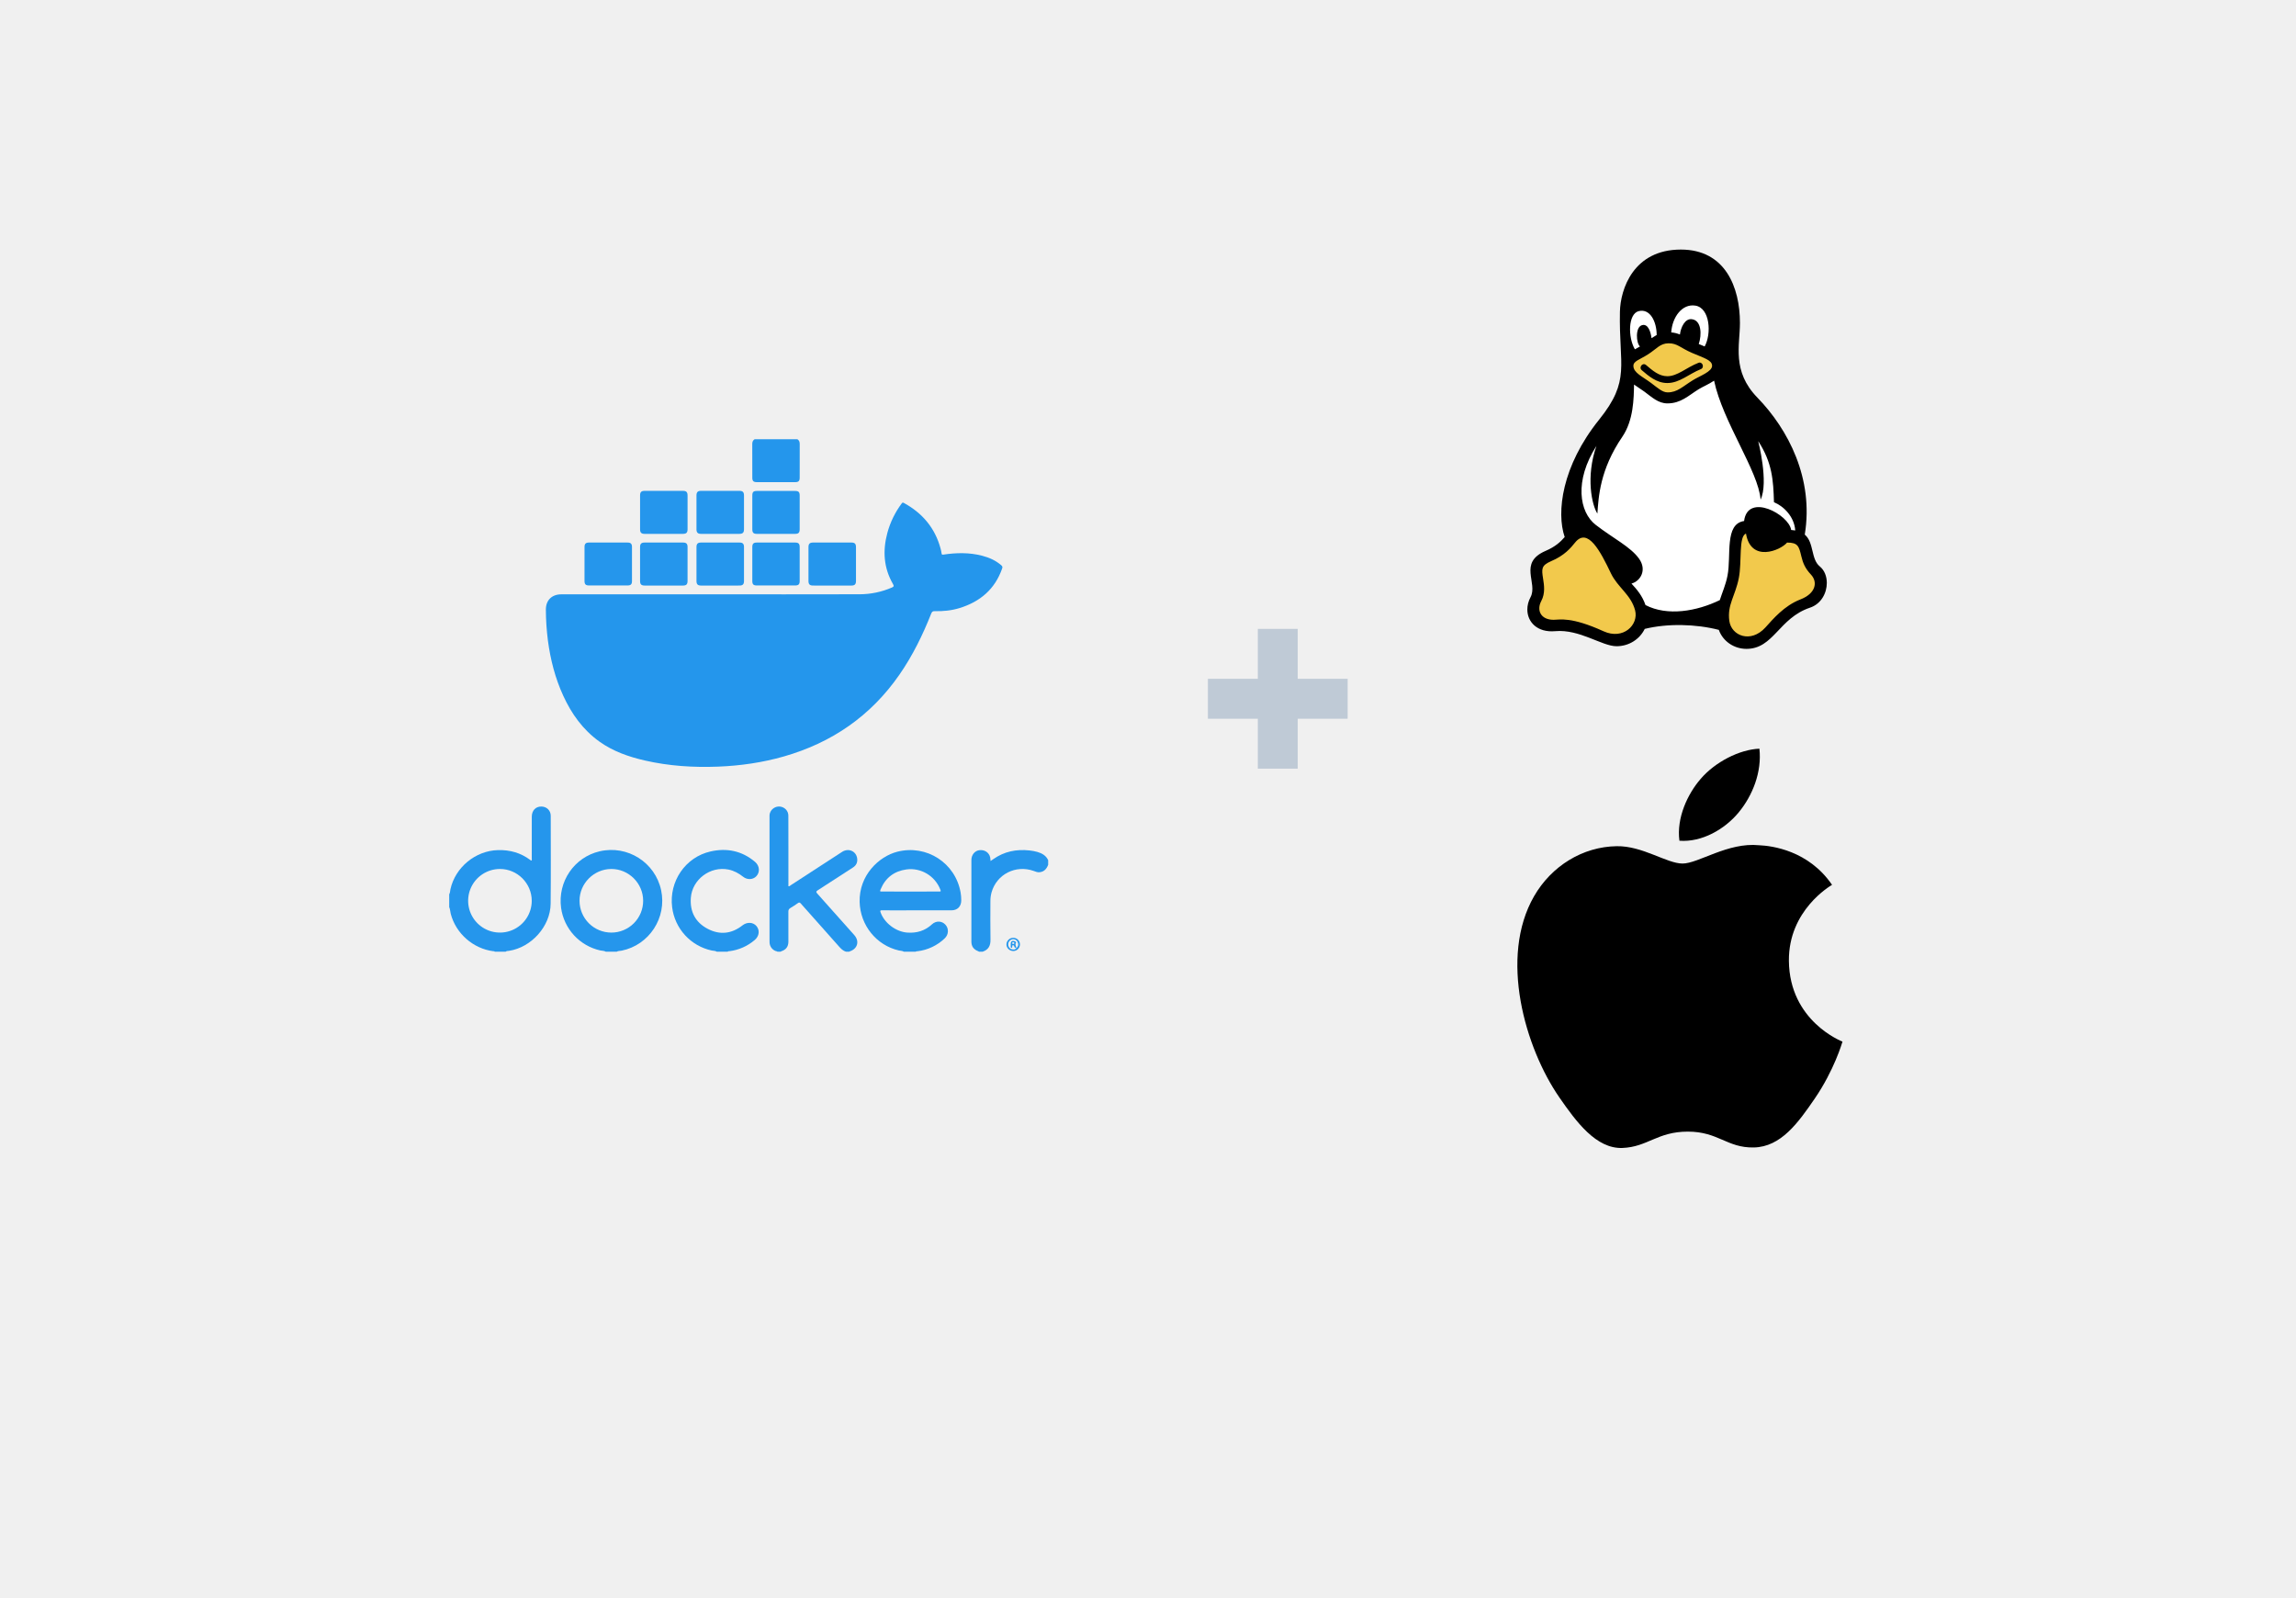
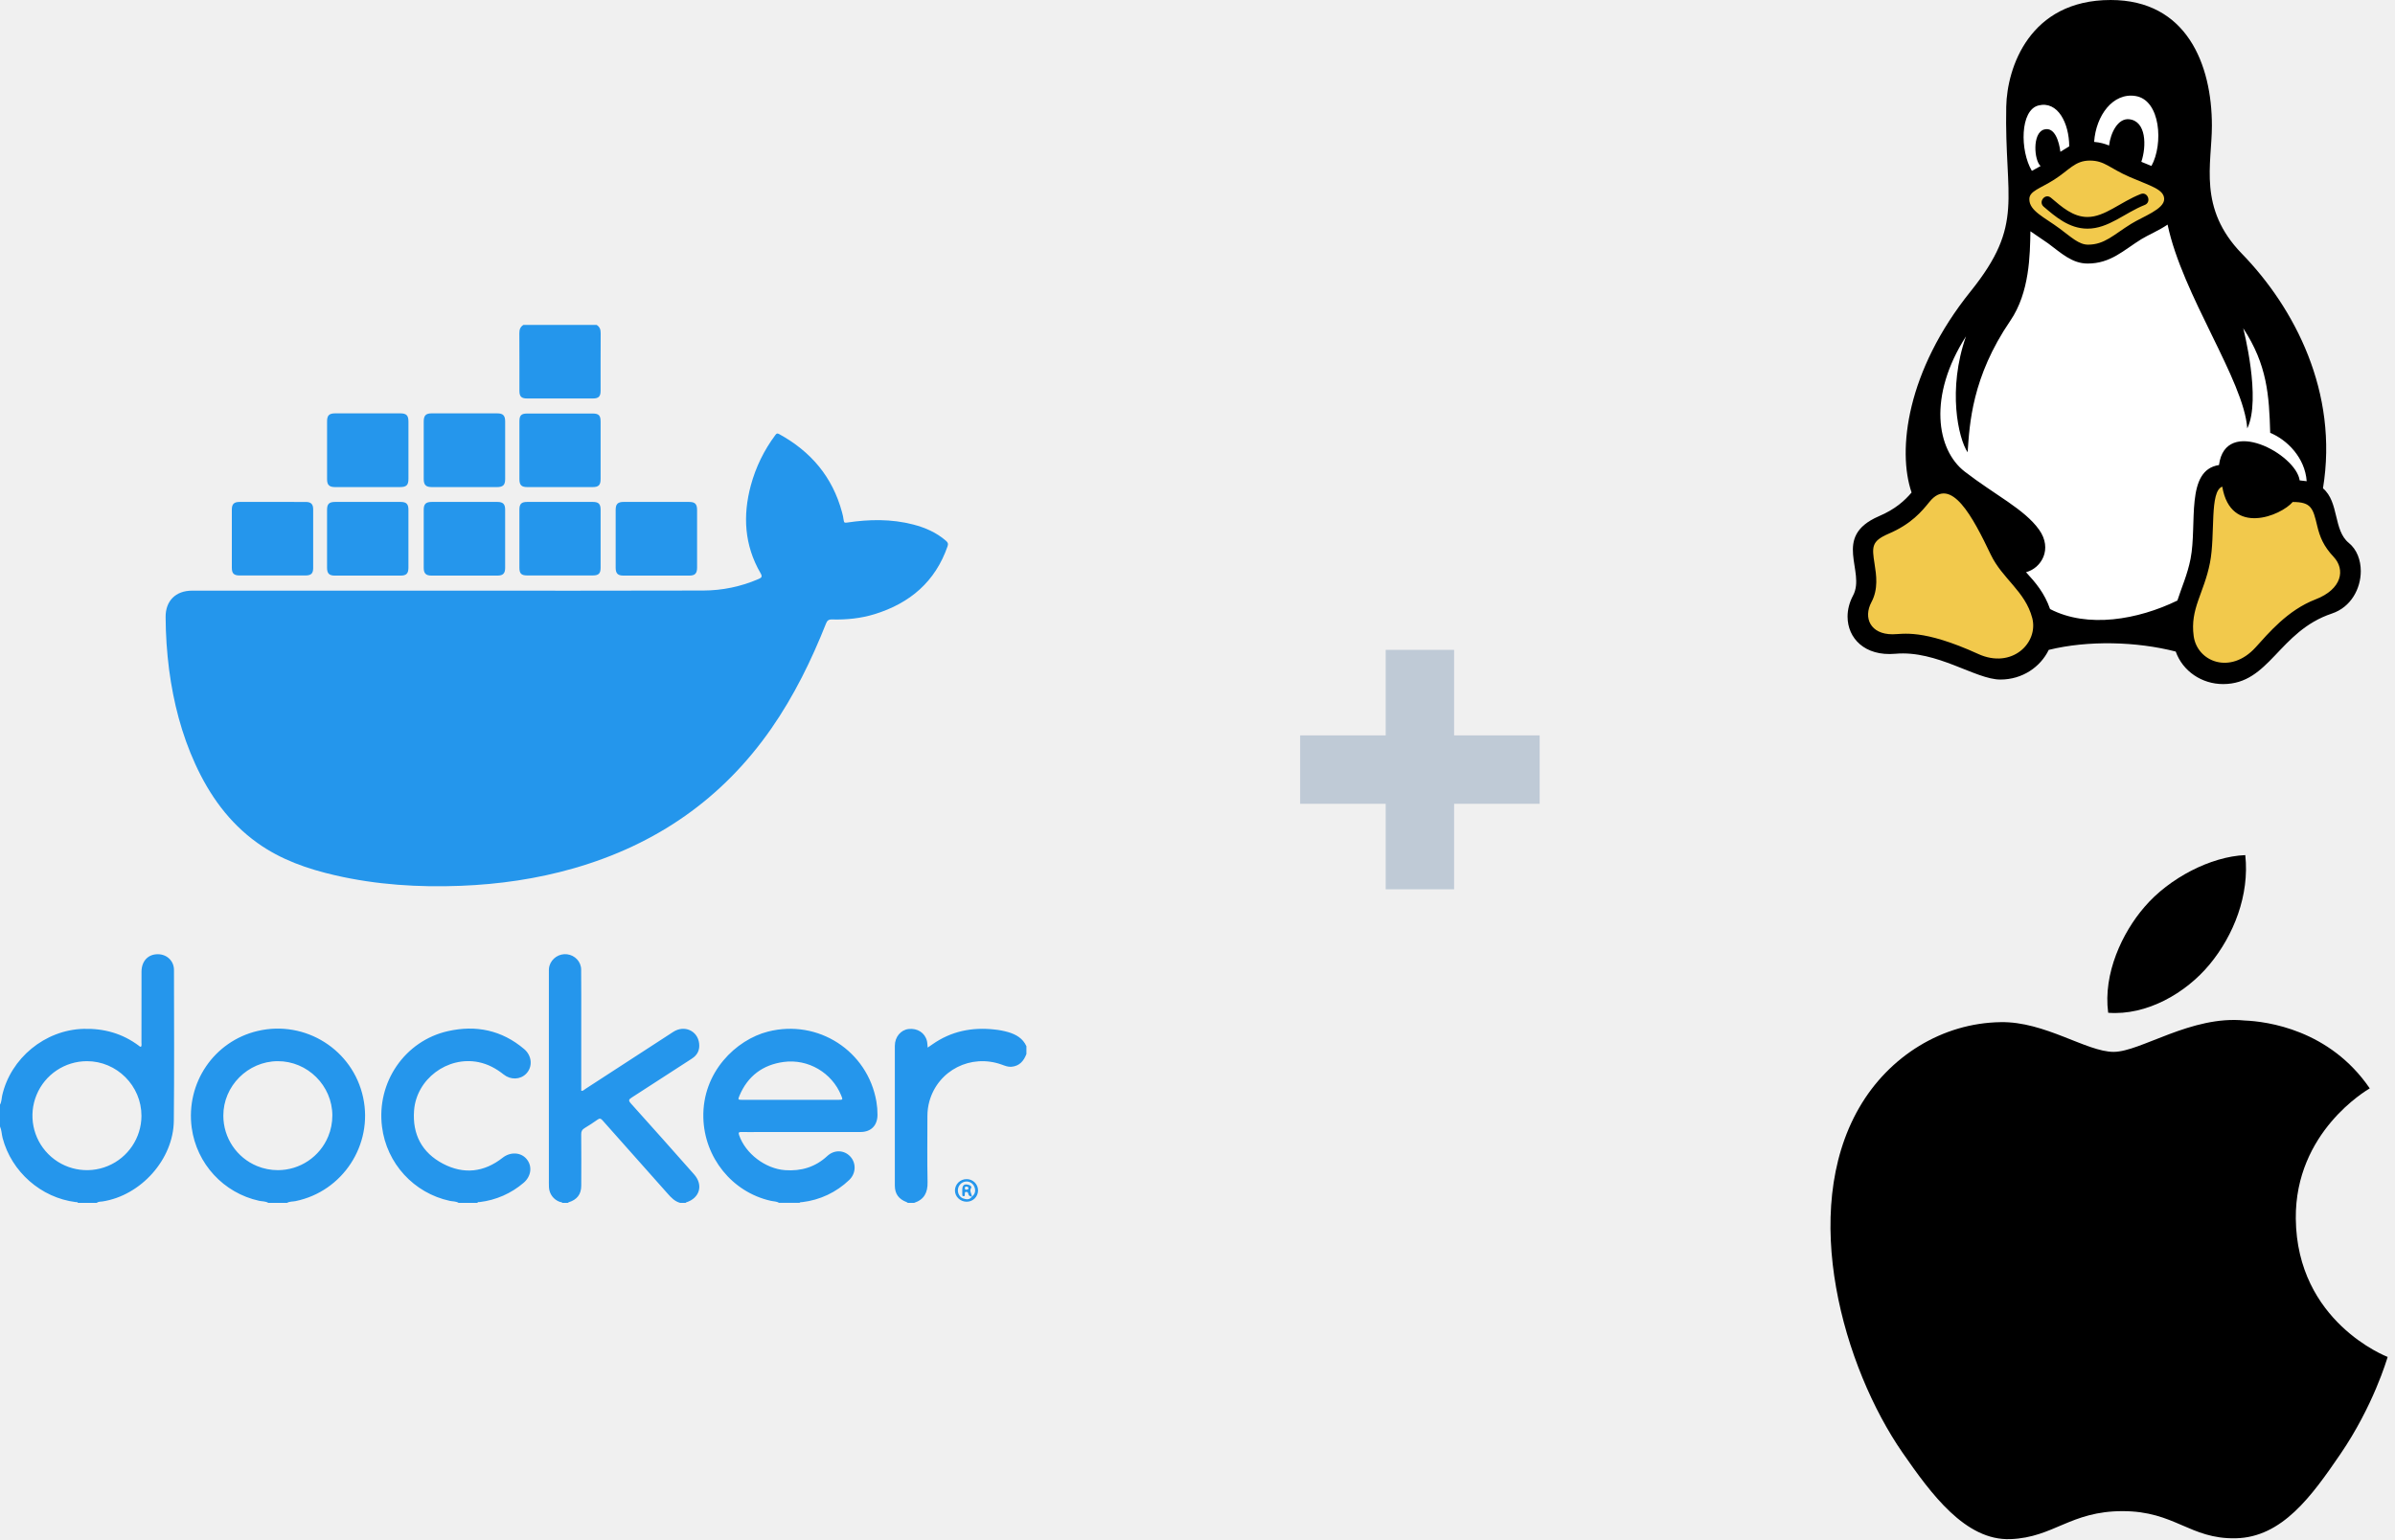
- <svg xmlns="http://www.w3.org/2000/svg" width="230" height="160" viewBox="0 0 230 160" fill="none">
-   <rect x="20" y="10" width="190" height="120" rx="4" />
-   <path d="M45 89.591C45.094 89.431 45.086 89.245 45.124 89.072C45.615 86.874 47.632 85.221 49.882 85.159C51.078 85.127 52.161 85.429 53.123 86.15C53.157 86.176 53.186 86.22 53.245 86.202C53.292 86.128 53.269 86.043 53.269 85.964C53.27 84.582 53.267 83.2 53.271 81.818C53.273 81.189 53.662 80.786 54.24 80.795C54.764 80.803 55.169 81.192 55.169 81.717C55.172 84.655 55.191 87.594 55.16 90.533C55.137 92.791 53.231 94.908 50.99 95.25C50.877 95.268 50.751 95.25 50.654 95.335H49.559C49.53 95.27 49.469 95.294 49.421 95.288C47.4 95.036 45.67 93.516 45.153 91.543C45.095 91.319 45.097 91.082 45 90.868L45 89.591ZM53.267 90.241C53.27 88.491 51.828 87.046 50.08 87.05C49.45 87.05 48.835 87.237 48.311 87.587C47.788 87.937 47.379 88.435 47.138 89.017C46.897 89.598 46.834 90.239 46.957 90.856C47.08 91.474 47.383 92.042 47.828 92.487C48.273 92.933 48.84 93.237 49.458 93.36C50.075 93.483 50.716 93.421 51.298 93.18C51.88 92.94 52.378 92.532 52.728 92.009C53.079 91.486 53.267 90.871 53.267 90.241Z" fill="#2596EC" />
-   <path d="M90.547 95.335C90.395 95.243 90.216 95.252 90.051 95.215C87.787 94.702 86.172 92.678 86.113 90.356C86.045 87.681 88.038 85.793 89.891 85.321C92.814 84.576 95.717 86.443 96.23 89.418C96.273 89.673 96.294 89.931 96.293 90.189C96.291 90.804 95.921 91.191 95.305 91.192C93.292 91.196 91.279 91.197 89.266 91.194C88.954 91.194 88.642 91.199 88.331 91.191C88.174 91.187 88.156 91.236 88.205 91.377C88.576 92.456 89.738 93.339 90.888 93.422C91.829 93.49 92.656 93.246 93.358 92.596C93.769 92.214 94.347 92.239 94.705 92.628C95.06 93.014 95.039 93.621 94.635 94.002C93.889 94.717 92.93 95.17 91.904 95.292C91.845 95.299 91.78 95.284 91.733 95.335H90.547ZM91.205 89.311C92.138 89.311 93.071 89.311 94.004 89.31C94.275 89.31 94.275 89.31 94.171 89.053C93.633 87.732 92.246 86.9 90.804 87.096C89.588 87.262 88.707 87.919 88.225 89.07C88.128 89.302 88.138 89.31 88.383 89.31C89.323 89.311 90.264 89.311 91.205 89.311Z" fill="#2596EC" />
-   <path d="M77.872 95.335C77.838 95.283 77.777 95.296 77.729 95.279C77.548 95.217 77.391 95.101 77.277 94.948C77.163 94.795 77.098 94.611 77.09 94.421C77.083 94.254 77.086 94.086 77.086 93.919C77.085 89.924 77.085 85.928 77.086 81.932C77.086 81.781 77.076 81.628 77.118 81.479C77.182 81.262 77.321 81.075 77.51 80.951C77.699 80.826 77.925 80.772 78.15 80.799C78.606 80.855 78.967 81.227 78.972 81.689C78.983 82.737 78.978 83.786 78.978 84.834C78.979 86.148 78.979 87.463 78.978 88.78C79.089 88.802 79.149 88.719 79.219 88.673C80.933 87.562 82.645 86.45 84.357 85.336C85.001 84.919 85.781 85.265 85.869 86.01C85.914 86.385 85.778 86.688 85.446 86.901C84.272 87.657 83.104 88.423 81.928 89.177C81.756 89.287 81.722 89.348 81.875 89.518C83.115 90.896 84.347 92.28 85.574 93.669C86.125 94.29 85.908 95.055 85.111 95.308C85.097 95.312 85.088 95.326 85.076 95.335H84.757C84.442 95.25 84.234 95.028 84.026 94.793C82.758 93.362 81.489 91.933 80.216 90.506C80.123 90.4 80.055 90.381 79.936 90.465C79.689 90.64 79.435 90.808 79.175 90.963C79.028 91.05 78.972 91.15 78.974 91.327C78.983 92.328 78.981 93.329 78.977 94.331C78.975 94.835 78.732 95.149 78.247 95.3C78.227 95.309 78.208 95.321 78.192 95.335L77.872 95.335Z" fill="#2596EC" />
-   <path d="M60.684 95.335C60.518 95.235 60.325 95.254 60.145 95.214C59.13 94.99 58.209 94.461 57.504 93.697C56.8 92.932 56.347 91.971 56.206 90.941C55.855 88.318 57.514 85.881 60.061 85.282C62.851 84.626 65.633 86.384 66.229 89.179C66.818 91.937 65.034 94.667 62.276 95.231C62.11 95.266 61.932 95.246 61.778 95.335H60.684ZM64.427 90.23C64.427 88.483 62.976 87.04 61.229 87.05C59.487 87.06 58.048 88.505 58.055 90.237C58.055 90.656 58.138 91.07 58.298 91.457C58.459 91.843 58.694 92.195 58.99 92.49C59.286 92.786 59.638 93.021 60.025 93.181C60.411 93.34 60.826 93.422 61.245 93.422C61.663 93.422 62.078 93.339 62.464 93.178C62.851 93.017 63.202 92.782 63.497 92.486C63.793 92.189 64.027 91.838 64.187 91.451C64.346 91.064 64.428 90.649 64.427 90.23Z" fill="#2596EC" />
-   <path d="M71.808 95.335C71.65 95.236 71.465 95.256 71.293 95.218C70.266 94.996 69.333 94.46 68.623 93.684C67.913 92.908 67.462 91.931 67.332 90.888C67.002 88.298 68.652 85.866 71.18 85.294C72.819 84.923 74.332 85.233 75.639 86.341C76.104 86.735 76.15 87.387 75.752 87.79C75.412 88.133 74.854 88.156 74.444 87.831C74.004 87.481 73.526 87.22 72.968 87.107C71.156 86.742 69.34 88.097 69.204 89.939C69.101 91.327 69.661 92.397 70.887 93.043C72.101 93.682 73.29 93.555 74.38 92.697C74.831 92.343 75.437 92.368 75.775 92.764C76.128 93.177 76.061 93.774 75.609 94.16C74.884 94.783 73.99 95.176 73.041 95.288C72.993 95.295 72.931 95.269 72.903 95.335H71.808Z" fill="#2596EC" />
-   <path d="M105 86.628C104.845 87.037 104.595 87.335 104.124 87.377C103.919 87.395 103.738 87.315 103.553 87.248C101.755 86.604 99.838 87.577 99.328 89.395C99.249 89.68 99.21 89.975 99.213 90.272C99.213 91.555 99.194 92.839 99.221 94.122C99.234 94.733 99.023 95.142 98.435 95.335H98.07C98.047 95.318 98.023 95.303 97.997 95.29C97.538 95.117 97.309 94.811 97.308 94.327C97.305 91.601 97.305 88.875 97.309 86.149C97.309 85.629 97.656 85.221 98.112 85.167C98.63 85.107 99.069 85.39 99.186 85.87C99.214 85.985 99.213 86.108 99.228 86.253C99.323 86.188 99.409 86.13 99.493 86.071C100.594 85.293 101.822 85.046 103.146 85.196C103.41 85.223 103.671 85.273 103.926 85.345C104.392 85.483 104.789 85.706 105 86.172V86.628Z" fill="#2596EC" />
-   <path d="M79.879 44C80.056 44.111 80.113 44.269 80.112 44.479C80.104 45.602 80.109 46.725 80.108 47.848C80.107 48.183 79.993 48.299 79.657 48.3C78.375 48.301 77.093 48.301 75.81 48.299C75.474 48.299 75.363 48.185 75.362 47.847C75.361 46.724 75.366 45.601 75.358 44.478C75.356 44.267 75.416 44.111 75.593 44H79.879Z" fill="#2496EC" />
-   <path d="M71.158 59.537C76.142 59.537 81.126 59.546 86.11 59.531C87.222 59.529 88.322 59.299 89.342 58.857C89.518 58.781 89.578 58.721 89.46 58.518C88.514 56.888 88.41 55.159 88.894 53.37C89.181 52.313 89.666 51.319 90.322 50.441C90.384 50.358 90.425 50.317 90.538 50.379C92.394 51.393 93.661 52.88 94.218 54.94C94.265 55.1 94.299 55.263 94.32 55.429C94.335 55.571 94.392 55.575 94.513 55.557C95.808 55.362 97.099 55.338 98.378 55.669C99.085 55.852 99.738 56.136 100.297 56.622C100.415 56.725 100.441 56.798 100.391 56.943C99.673 59.017 98.19 60.273 96.137 60.909C95.326 61.16 94.487 61.245 93.64 61.222C93.433 61.216 93.354 61.287 93.283 61.467C92.43 63.617 91.418 65.685 90.095 67.591C87.23 71.718 83.342 74.397 78.532 75.775C76.376 76.392 74.175 76.709 71.936 76.797C69.466 76.893 67.019 76.738 64.605 76.185C62.976 75.811 61.411 75.268 60.035 74.281C58.386 73.097 57.249 71.504 56.415 69.679C55.614 67.927 55.141 66.082 54.888 64.176C54.756 63.151 54.687 62.12 54.682 61.087C54.673 60.134 55.273 59.538 56.228 59.538C61.205 59.537 66.181 59.537 71.158 59.537Z" fill="#2496EC" />
-   <path d="M66.507 54.349C67.144 54.349 67.782 54.349 68.42 54.349C68.752 54.35 68.875 54.469 68.875 54.802C68.877 55.933 68.877 57.064 68.875 58.195C68.875 58.53 68.758 58.656 68.424 58.657C67.141 58.661 65.858 58.661 64.575 58.657C64.241 58.656 64.119 58.531 64.119 58.2C64.116 57.069 64.116 55.938 64.118 54.807C64.119 54.465 64.243 54.35 64.593 54.349C65.231 54.349 65.869 54.349 66.507 54.349Z" fill="#2596EC" />
-   <path d="M66.489 53.482C65.851 53.482 65.213 53.483 64.576 53.481C64.249 53.48 64.119 53.353 64.119 53.026C64.117 51.895 64.117 50.763 64.119 49.632C64.12 49.29 64.243 49.171 64.593 49.17C65.861 49.169 67.129 49.169 68.397 49.17C68.757 49.171 68.875 49.289 68.876 49.65C68.877 50.766 68.877 51.882 68.876 52.998C68.876 53.368 68.758 53.481 68.379 53.481C67.749 53.482 67.119 53.482 66.489 53.482Z" fill="#2596EC" />
-   <path d="M72.171 54.349C72.809 54.349 73.446 54.348 74.084 54.349C74.398 54.35 74.528 54.475 74.529 54.791C74.531 55.93 74.531 57.069 74.529 58.208C74.528 58.526 74.406 58.655 74.088 58.656C72.797 58.661 71.506 58.661 70.215 58.657C69.896 58.655 69.771 58.526 69.77 58.211C69.766 57.072 69.766 55.933 69.77 54.795C69.771 54.471 69.903 54.35 70.235 54.349C70.88 54.349 71.526 54.349 72.171 54.349Z" fill="#2596EC" />
-   <path d="M83.372 54.349C84.009 54.349 84.647 54.349 85.285 54.349C85.626 54.35 85.747 54.471 85.748 54.819C85.749 55.942 85.749 57.066 85.748 58.189C85.747 58.526 85.63 58.655 85.301 58.657C84.011 58.661 82.72 58.661 81.429 58.656C81.113 58.655 80.989 58.525 80.988 58.206C80.985 57.075 80.985 55.944 80.988 54.813C80.989 54.468 81.115 54.35 81.458 54.349C82.096 54.349 82.734 54.349 83.372 54.349Z" fill="#2596EC" />
-   <path d="M72.127 53.482C71.497 53.482 70.867 53.483 70.237 53.481C69.897 53.48 69.77 53.355 69.769 53.012C69.767 51.889 69.767 50.765 69.769 49.642C69.77 49.296 69.894 49.171 70.236 49.17C71.511 49.168 72.787 49.168 74.062 49.17C74.405 49.171 74.528 49.294 74.529 49.64C74.531 50.764 74.531 51.887 74.529 53.011C74.528 53.364 74.403 53.481 74.04 53.481C73.403 53.482 72.765 53.482 72.127 53.482Z" fill="#2596EC" />
-   <path d="M60.938 54.349C61.584 54.349 62.229 54.348 62.874 54.35C63.175 54.35 63.307 54.473 63.308 54.778C63.313 55.924 63.313 57.07 63.308 58.216C63.307 58.536 63.184 58.648 62.858 58.649C61.575 58.65 60.293 58.65 59.01 58.649C58.673 58.648 58.554 58.533 58.553 58.2C58.551 57.062 58.551 55.923 58.554 54.785C58.554 54.473 58.685 54.35 59.003 54.349C59.648 54.348 60.293 54.348 60.938 54.349Z" fill="#2596EC" />
-   <path d="M77.734 49.179C78.372 49.179 79.009 49.178 79.647 49.18C79.999 49.181 80.107 49.29 80.108 49.643C80.108 50.766 80.108 51.889 80.107 53.013C80.107 53.361 79.99 53.481 79.647 53.481C78.372 53.482 77.097 53.482 75.822 53.481C75.479 53.481 75.362 53.362 75.362 53.013C75.361 51.89 75.361 50.766 75.362 49.643C75.362 49.288 75.469 49.181 75.822 49.18C76.459 49.178 77.097 49.179 77.734 49.179Z" fill="#2496EC" />
-   <path d="M77.721 58.649C77.083 58.649 76.446 58.651 75.808 58.649C75.472 58.647 75.362 58.535 75.362 58.194C75.361 57.063 75.361 55.932 75.362 54.802C75.362 54.467 75.48 54.35 75.813 54.35C77.096 54.349 78.378 54.349 79.661 54.35C79.991 54.35 80.107 54.469 80.107 54.806C80.109 55.937 80.109 57.068 80.107 58.199C80.107 58.533 79.993 58.648 79.656 58.649C79.011 58.651 78.366 58.649 77.721 58.649Z" fill="#2496EC" />
-   <path d="M101.51 93.946C101.598 93.946 101.684 93.963 101.765 93.996C101.845 94.03 101.918 94.079 101.98 94.141C102.041 94.203 102.09 94.277 102.123 94.358C102.156 94.438 102.172 94.525 102.172 94.612C102.171 94.7 102.153 94.786 102.118 94.866C102.084 94.946 102.034 95.019 101.972 95.08C101.909 95.141 101.835 95.189 101.754 95.221C101.673 95.253 101.586 95.269 101.499 95.267C101.119 95.264 100.81 94.955 100.821 94.589C100.83 94.413 100.906 94.247 101.035 94.127C101.164 94.007 101.334 93.942 101.51 93.946ZM101.807 94.974C102.001 94.835 102.054 94.612 101.949 94.38C101.902 94.27 101.817 94.182 101.709 94.131C101.601 94.081 101.479 94.071 101.365 94.104C101.262 94.135 101.171 94.196 101.105 94.28C101.039 94.364 101 94.466 100.994 94.573C100.98 94.788 101.108 95.015 101.309 95.079C101.488 95.137 101.679 95.17 101.81 94.97L101.807 94.974Z" fill="#2596EC" />
-   <path d="M101.81 94.97C101.694 94.96 101.615 94.912 101.596 94.784C101.586 94.713 101.529 94.686 101.461 94.693C101.38 94.701 101.404 94.767 101.399 94.816C101.392 94.872 101.416 94.953 101.32 94.946C101.231 94.939 101.253 94.86 101.25 94.803C101.247 94.728 101.25 94.652 101.25 94.576C101.25 94.288 101.376 94.199 101.653 94.29C101.737 94.318 101.811 94.395 101.772 94.454C101.641 94.646 101.818 94.8 101.807 94.974L101.81 94.97ZM101.501 94.383C101.438 94.376 101.401 94.398 101.401 94.468C101.4 94.528 101.413 94.572 101.486 94.565C101.548 94.56 101.614 94.552 101.612 94.472C101.61 94.409 101.556 94.39 101.501 94.383Z" fill="#2596EC" />
-   <path fill-rule="evenodd" clip-rule="evenodd" d="M130 63H126V68H121V72H126V77H130V72H135V68H130V63Z" fill="#BFCAD6" />
-   <path d="M160.5 43.333C157.5 46 157.306 50.278 157.583 52.083L161.75 55.417L164.25 61.667L172.583 61.25L174.25 52.917C174.667 52.917 175.667 53.167 176.333 54.167C182.333 55.5 180.5 49.722 178.833 46.667C177.583 45 173.382 41.667 172.583 32.083C172.167 27.083 164.667 27.5 163.417 29.167C162.167 30.833 164.25 40 160.5 43.333Z" fill="white" />
-   <path d="M163.417 59.167C162.583 57.917 160.083 53.333 158 52.917C157.861 53.472 157.25 54.75 155.917 55.417C154.25 56.25 153.833 57.083 154.25 58.333C154.667 59.583 152.167 62.5 154.667 62.5C158.833 62.5 161.75 65 163.417 63.75C165.083 62.5 164.25 60.417 163.417 59.167Z" fill="#F2C94C" />
-   <path d="M175.917 52.917C173.833 52.5 173.417 54.167 173.833 55.833C174.25 57.5 172.583 60.833 172.583 62.5C174.667 65.833 177.167 64.167 178.833 61.667C183.833 58.75 182.167 58.333 181.333 55.833C180.5 53.333 178 53.333 175.917 52.917Z" fill="#F2C94C" />
-   <path d="M166.75 33.75L163 36.667L167.167 40L173 36.667L166.75 33.75Z" fill="#F2C94C" />
-   <path d="M182.302 56.748C181.385 56.005 181.742 54.363 180.79 53.553C181.712 47.945 179.128 43.002 176.048 39.833C173.463 37.175 174.297 34.588 174.297 32.35C174.297 28.773 172.828 25 168.38 25C163.625 25 162.322 28.967 162.275 31.23C162.162 36.667 163.373 38.08 160.192 42.037C156.448 46.692 155.897 51.335 156.742 53.798C156.347 54.258 155.813 54.768 154.817 55.19C152.063 56.39 154.082 58.398 153.32 59.823C153.103 60.228 153 60.652 153 61.057C153 62.307 153.993 63.388 155.798 63.227C158.233 63.01 160.48 64.735 161.933 64.735C163.217 64.735 164.27 64.005 164.76 63C167.055 62.435 169.888 62.507 172.182 63.098C172.593 64.25 173.71 65 174.952 65C177.67 65 178.193 61.918 181.312 60.875C182.435 60.5 183 59.41 183 58.395C183 57.745 182.768 57.127 182.302 56.748ZM167.057 39.307C166.525 39.307 166.085 38.877 165.39 38.36C164.51 37.707 163.615 37.33 163.625 36.643C163.625 36.172 164.257 36.027 165.073 35.508C165.95 34.953 166.292 34.39 167.155 34.39C168.038 34.39 168.305 34.837 169.505 35.355C170.685 35.867 171.507 36.067 171.507 36.643C171.507 37.235 170.272 37.658 169.577 38.09C168.555 38.72 168.03 39.307 167.057 39.307ZM169.832 30.615C171.302 30.85 171.467 33.433 170.763 34.705L170.172 34.463C170.478 33.558 170.473 32.068 169.447 31.973C168.795 31.913 168.375 32.773 168.285 33.51C168.03 33.403 167.752 33.327 167.413 33.298C167.517 31.76 168.51 30.403 169.832 30.615ZM164.16 31.167C165.287 30.887 165.952 32.197 165.957 33.558L165.44 33.875C165.37 33.303 165.115 32.38 164.475 32.577C163.79 32.79 163.902 34.382 164.283 34.708L163.773 34.992C163.073 33.813 163.075 31.437 164.16 31.167ZM160.635 63.238C157.363 61.75 156.252 62.088 155.627 62.088C154.332 62.088 153.908 61.123 154.395 60.21C154.808 59.435 154.68 58.623 154.578 57.972C154.422 56.973 154.393 56.648 155.375 56.218C156.733 55.642 157.337 54.9 157.787 54.345C159.05 52.783 160.325 55.24 161.37 57.428C162.048 58.847 163.383 59.565 163.795 61.137C164.173 62.588 162.612 64.138 160.635 63.238ZM172.28 60.115C169.973 61.237 167.035 61.752 164.837 60.613C164.512 59.675 163.992 59.068 163.432 58.458C164.33 58.222 164.997 57.102 164.198 55.977C163.347 54.775 161.607 53.937 159.848 52.577C158.203 51.305 157.683 48.17 159.923 44.667C158.832 47.77 159.47 50.63 160.018 51.448C160.132 49.802 160.262 47.052 162.512 43.757C163.647 42.093 163.663 39.897 163.688 38.523L164.722 39.23C165.482 39.792 166.118 40.41 167.032 40.41C168.382 40.41 169.128 39.633 170.168 38.988C170.575 38.738 171.19 38.485 171.707 38.133C172.573 42.26 176.163 47.223 176.365 50.05C177.2 48.33 176.128 44.193 176.128 44.193C177.532 46.335 177.643 48.12 177.705 50.31C178.687 50.712 179.74 51.758 179.837 53.137L179.428 53.09C179.218 51.558 175.083 49.308 174.712 52.192C172.728 52.493 173.45 55.635 173.05 57.672C172.867 58.603 172.527 59.34 172.28 60.115ZM180.357 60.047C178.715 60.68 177.607 62.025 176.845 62.86C175.378 64.47 173.438 63.698 173.232 62.192C173.013 60.582 173.832 59.703 174.185 57.902C174.507 56.257 174.147 53.725 174.903 53.455C175.395 56.377 178.347 55.148 179.02 54.352C180.115 54.352 180.207 54.722 180.452 55.747C180.605 56.388 180.817 56.928 181.415 57.563C182.112 58.308 181.898 59.452 180.357 60.047ZM167.023 38.37C165.938 38.37 165.127 37.648 164.467 37.088C164.128 36.803 164.55 36.277 164.888 36.563C165.533 37.11 166.183 37.688 167.023 37.688C168.035 37.688 168.927 36.823 170.135 36.347C170.547 36.185 170.782 36.822 170.373 36.983C169.2 37.445 168.258 38.37 167.023 38.37Z" fill="black" />
-   <path d="M179.201 96.251C179.258 102.304 184.512 104.318 184.57 104.344C184.526 104.486 183.73 107.215 181.802 110.033C180.135 112.47 178.404 114.898 175.679 114.948C173 114.997 172.139 113.36 169.077 113.36C166.016 113.36 165.059 114.898 162.524 114.997C159.892 115.097 157.889 112.362 156.208 109.935C152.773 104.968 150.148 95.902 153.673 89.781C155.424 86.742 158.553 84.817 161.949 84.768C164.533 84.719 166.972 86.506 168.551 86.506C170.129 86.506 173.093 84.356 176.208 84.672C177.513 84.726 181.173 85.199 183.524 88.64C183.335 88.757 179.156 91.19 179.201 96.251V96.251ZM174.168 81.387C175.565 79.696 176.505 77.342 176.248 75C174.235 75.081 171.8 76.342 170.356 78.032C169.062 79.528 167.928 81.923 168.234 84.219C170.478 84.393 172.771 83.079 174.168 81.387" fill="black" />
-   <defs>
-     <filter id="filter0_d" x="0" y="0" width="230" height="160" filterUnits="userSpaceOnUse" color-interpolation-filters="sRGB">
-       <feFlood flood-opacity="0" result="BackgroundImageFix" />
-       <feColorMatrix in="SourceAlpha" type="matrix" values="0 0 0 0 0 0 0 0 0 0 0 0 0 0 0 0 0 0 127 0" />
-       <feOffset dy="10" />
-       <feGaussianBlur stdDeviation="10" />
-       <feColorMatrix type="matrix" values="0 0 0 0 0 0 0 0 0 0 0 0 0 0 0 0 0 0 0.15 0" />
-       <feBlend mode="normal" in2="BackgroundImageFix" result="effect1_dropShadow" />
-       <feBlend mode="normal" in="SourceGraphic" in2="effect1_dropShadow" result="shape" />
-     </filter>
-   </defs>
+ <svg xmlns="http://www.w3.org/2000/svg" fill="none" viewBox="0 0 140 90">
+   <rect width="100%" height="100%" />
+   <g class="currentLayer">
+     <path fill="#2596EC" d="M0 64.591c.094-.16.086-.346.124-.519.491-2.198 2.508-3.851 4.757-3.912 1.196-.033 2.28.27 3.241.991.034.025.063.069.123.052.047-.074.023-.159.024-.238.002-1.382-.002-2.764.003-4.146.002-.628.391-1.032.969-1.023.524.008.929.397.929.922.003 2.939.021 5.878-.009 8.816-.023 2.258-1.929 4.375-4.17 4.718-.113.017-.239-0-.336.085H4.559c-.029-.065-.09-.042-.139-.048C2.4 70.036.67 68.516.153 66.543c-.059-.224-.056-.461-.153-.675V64.591zm8.268.65c.003-1.75-1.44-3.194-3.187-3.191a3.187 3.187 0 00-2.942 1.967 3.186 3.186 0 004.16 4.164 3.186 3.186 0 001.97-2.94zM45.547 70.335c-.152-.092-.331-.083-.496-.121-2.264-.512-3.878-2.536-3.937-4.859-.068-2.675 1.924-4.563 3.778-5.035 2.923-.745 5.826 1.122 6.339 4.097.043.255.064.513.063.771-.002.615-.371 1.002-.987 1.003a1815.193 1815.193 0 01-6.04.002c-.311 0-.623.006-.934-.002-.157-.004-.175.044-.127.186.371 1.079 1.533 1.961 2.683 2.045.941.068 1.768-.176 2.47-.827.411-.381.99-.356 1.347.032.355.386.334.994-.07 1.374a4.764 4.764 0 01-2.732 1.29c-.059.007-.123-.008-.171.043h-1.185zm.658-6.025l2.8-0c.271 0 .271-.001.166-.258-.537-1.321-1.925-2.153-3.367-1.956-1.216.166-2.097.823-2.579 1.973-.097.233-.087.24.157.241.941.001 1.881.001 2.822 0zM32.872 70.335c-.035-.052-.095-.039-.144-.056a.953.953 0 01-.639-.859c-.007-.167-.004-.334-.004-.501-0-3.996-0-7.992 0-11.987 0-.151-.01-.304.032-.453a.96.96 0 011.032-.68c.456.056.817.429.822.89.011 1.048.006 2.096.006 3.145.001 1.314.001 2.629 0 3.946.111.022.171-.062.241-.107a4331.131 4331.131 0 005.138-3.337c.644-.417 1.424-.071 1.512.673.045.375-.091.678-.423.891-1.175.756-2.342 1.522-3.518 2.276-.172.11-.206.171-.052.342a603.734 603.734 0 013.698 4.151c.551.621.334 1.386-.463 1.638-.013.004-.023.018-.035.028h-.319c-.315-.086-.523-.308-.731-.543a1612.091 1612.091 0 00-3.809-4.287c-.094-.106-.161-.125-.28-.041-.248.175-.501.343-.761.498-.147.087-.203.187-.201.364.01 1.001.007 2.003.003 3.004-.002.505-.245.818-.73.969a.242.242 0 00-.055.036h-.319zM15.684 70.335c-.166-.101-.359-.082-.539-.121a5.079 5.079 0 01-3.939-4.273c-.351-2.623 1.308-5.06 3.855-5.658 2.79-.656 5.572 1.101 6.168 3.897.589 2.758-1.195 5.488-3.953 6.052-.166.034-.344.014-.498.104h-1.094zm3.744-5.105c-.001-1.748-1.452-3.19-3.199-3.18-1.741.01-3.18 1.455-3.174 3.187a3.186 3.186 0 001.969 2.944 3.188 3.188 0 001.22.241 3.187 3.187 0 002.942-1.972 3.188 3.188 0 00.241-1.22zM26.808 70.335c-.158-.099-.344-.079-.516-.117a5.076 5.076 0 01-3.961-4.33c-.33-2.591 1.321-5.022 3.848-5.594 1.64-.371 3.152-.061 4.46 1.047.465.394.511 1.046.113 1.448-.34.344-.898.366-1.308.041-.44-.35-.918-.611-1.476-.724-1.812-.365-3.628.99-3.764 2.832-.103 1.389.458 2.458 1.684 3.104 1.214.639 2.403.512 3.493-.345.45-.355 1.057-.329 1.395.067.353.413.285 1.01-.166 1.396a4.808 4.808 0 01-2.568 1.128c-.048.006-.11-.019-.139.047h-1.094zM60 61.628c-.155.409-.405.707-.876.749-.205.018-.386-.062-.571-.128-1.798-.644-3.715.329-4.225 2.146a3.219 3.219 0 00-.116.877c.001 1.284-.019 2.567.009 3.85.013.611-.198 1.02-.786 1.214h-.365a.43.43 0 00-.073-.045c-.459-.173-.688-.478-.689-.963-.003-2.726-.003-5.452 0-8.178.001-.52.348-.928.804-.981.518-.06.957.223 1.073.703.028.115.027.238.042.383.095-.065.181-.122.265-.181 1.101-.778 2.329-1.025 3.653-.875.264.027.525.077.78.149.466.137.863.361 1.074.827v.456z" />
+     <path fill="#2496EC" d="M34.879 19c.178.111.235.269.233.479-.008 1.123-.003 2.246-.004 3.369-0.0.335-.114.451-.45.452a1493.217 1493.217 0 01-3.847-0c-.337-0-.448-.114-.448-.453-.001-1.123.004-2.246-.004-3.369-.002-.211.058-.367.235-.478h4.286zM26.158 34.537c4.984-0 9.968.009 14.952-.007a8.157 8.157 0 003.232-.674c.176-.076.236-.135.117-.339-.946-1.629-1.05-3.359-.566-5.147a8.709 8.709 0 011.428-2.929c.062-.084.103-.125.216-.063 1.856 1.014 3.123 2.501 3.68 4.561.047.16.081.324.102.489.015.142.071.146.193.128 1.294-.194 2.585-.219 3.865.112.706.183 1.36.467 1.919.953.118.103.144.176.094.321-.718 2.074-2.201 3.33-4.254 3.966-.811.251-1.65.336-2.497.313-.206-.006-.286.065-.357.245-.853 2.15-1.865 4.218-3.188 6.124-2.865 4.126-6.753 6.806-11.563 8.184-2.156.618-4.357.934-6.596 1.022-2.47.097-4.917-.059-7.33-.612-1.63-.374-3.195-.916-4.57-1.904-1.65-1.184-2.786-2.777-3.62-4.602-.801-1.752-1.274-3.598-1.528-5.504a25.155 25.155 0 01-.206-3.088c-.009-.953.591-1.549 1.546-1.549 4.976-.001 9.953-.001 14.93-0z" />
+     <path fill="#2596EC" d="M21.506 29.349c.638 0 1.276 0 1.913 0.0.332.001.455.119.456.452.002 1.131.002 2.262 0 3.394-.001.335-.118.461-.451.462-1.283.004-2.566.004-3.849 0-.335-.001-.456-.126-.457-.457a752.114 752.114 0 01-0-3.394c.001-.341.124-.457.475-.457.638-.001 1.276-.001 1.913-0zM21.489 28.482c-.638 0-1.276.001-1.913-.001-.327-.001-.457-.128-.457-.455a873.551 873.551 0 010-3.394c.001-.342.124-.462.474-.462a1459.787 1459.787 0 013.804-0c.361.001.478.119.479.48.002 1.116.002 2.232 0 3.348-0.0.37-.118.483-.496.483a991.432 991.432 0 01-1.891 0zM27.171 29.349c.638 0 1.276-.001 1.913 0.0.314.001.444.126.444.442a720.267 720.267 0 010 3.416c-.001.319-.123.448-.441.449a525.944 525.944 0 01-3.872 0c-.319-.001-.445-.13-.446-.446a590.218 590.218 0 01-0-3.416c.001-.324.133-.445.465-.445a892.405 892.405 0 011.936-0zM38.372 29.349c.638 0 1.276 0 1.913 0.0.341.001.462.121.463.469.002 1.124.002 2.247-0 3.371-.001.337-.117.466-.446.467a525.918 525.918 0 01-3.872-0c-.317-.001-.44-.131-.441-.45a590.57 590.57 0 01-0-3.394c.001-.345.127-.463.47-.464a871.603 871.603 0 011.913-0zM27.127 28.482c-.63 0-1.26.001-1.89-.001-.34-.001-.467-.126-.468-.469-.002-1.123-.002-2.247 0-3.371.001-.346.125-.471.467-.471 1.275-.002 2.551-.002 3.826 0 .343.001.466.124.467.47a881.649 881.649 0 01-0 3.371c-.001.354-.125.47-.488.471-.638.001-1.276.001-1.913 0zM15.938 29.349c.645 0 1.29-.001 1.935.001.301.001.433.123.434.428.004 1.146.004 2.292 0 3.438-.001.32-.125.432-.45.433-1.283.002-2.565.002-3.848 0-.337-0-.456-.116-.457-.449a864.445 864.445 0 01 0-3.415c.001-.312.132-.435.45-.436a625.832 625.832 0 011.935-0z" />
+     <path fill="#2496EC" d="M32.734 24.179c.637 0 1.275-.001 1.913.001.352.001.46.11.461.463a2518.435 2518.435 0 01-0 3.37c-0.0.349-.117.468-.46.468-1.275.001-2.55.001-3.825 0-.343-0-.46-.119-.46-.468-.001-1.123-.001-2.247 0-3.37 0-.355.107-.463.46-.463.638-.002 1.275-.001 1.913-.001zM32.721 33.649c-.637 0-1.275.002-1.913-.001-.336-.001-.446-.114-.446-.455a1919.004 1919.004 0 010-3.392c0-.334.118-.452.451-.452 1.283-.001 2.565-.001 3.848 0 .33 0.0.446.119.447.457.001 1.131.001 2.262 0 3.392-0.0.334-.115.449-.452.45-.645.002-1.29.001-1.935.001z" />
+     <path fill="#2596EC" d="M56.51 68.946a.663.663 0 01.255.051.674.674 0 01.215.145c.061.062.11.136.143.216a.673.673 0 01.049.255.653.653 0 01-.054.254.663.663 0 01-.146.214.668.668 0 01-.218.141.659.659 0 01-.255.046c-.38-.003-.689-.312-.678-.678a.677.677 0 01.214-.462.674.674 0 01.475-.181zm.297 1.028c.194-.139.247-.362.142-.594a.486.486 0 00-.24-.248.486.486 0 00-.344-.027.517.517 0 00-.26.175.521.521 0 00-.111.293c-.014.216.114.442.315.506.179.058.37.091.501-.109l-.003.003z" />
+     <path fill="#2596EC" d="M56.81 69.97c-.116-.01-.195-.059-.214-.186-.01-.071-.067-.098-.135-.091-.081.008-.057.074-.062.123-.007.056.017.137-.079.13-.089-.007-.067-.086-.07-.142-.003-.076 0-.152 0-.228 0-.288.126-.376.403-.285.084.028.158.105.119.164-.131.192.046.347.035.52l.003-.003zm-.309-.587c-.063-.007-.1.015-.1.085-.001.06.012.104.085.098.062-.005.128-.014.126-.094-.002-.063-.056-.081-.111-.088z" />
+     <path fill="#BFCAD6" fill-rule="evenodd" d="M85 38h-4v5h-5v4h5v5h4v-5h5v-4h-5v-5z" clip-rule="evenodd" />
+     <path fill="#fff" d="M115.5 18.333c-3 2.667-3.194 6.944-2.917 8.75l4.167 3.333 2.5 6.25 8.333-.417 1.667-8.333c.417 0 1.417.25 2.083 1.25 6 1.333 4.167-4.444 2.5-7.5-1.25-1.667-5.451-5-6.25-14.583-.416-5-7.916-4.583-9.166-2.917S119.25 15 115.5 18.333z" />
+     <path fill="#F2C94C" d="M118.417 34.167c-.834-1.25-3.334-5.833-5.417-6.25-.139.555-.75 1.833-2.083 2.5-1.667.833-2.084 1.667-1.667 2.917.417 1.25-2.083 4.167.417 4.167 4.166 0 7.083 2.5 8.75 1.25 1.666-1.25.833-3.333 0-4.583zM130.917 27.917c-2.084-.417-2.5 1.25-2.084 2.917.417 1.667-1.25 5-1.25 6.667 2.084 3.333 4.584 1.667 6.25-.833 5-2.917 3.334-3.333 2.5-5.833-.833-2.5-3.333-2.5-5.416-2.917zM121.75 8.75L118 11.667 122.167 15 128 11.667 121.75 8.75z" />
+     <path fill="#000" d="M137.302 31.748c-.917-.743-.56-2.385-1.512-3.195.922-5.608-1.662-10.552-4.742-13.72-2.585-2.658-1.751-5.245-1.751-7.483 0-3.577-1.469-7.35-5.917-7.35-4.755 0-6.058 3.967-6.105 6.23-.113 5.437 1.098 6.85-2.083 10.807-3.744 4.655-4.295 9.298-3.45 11.762-.395.46-.929.97-1.925 1.392-2.754 1.2-.735 3.208-1.497 4.633-.217.405-.32.828-.32 1.233 0 1.25.993 2.332 2.798 2.17 2.435-.217 4.682 1.508 6.135 1.508 1.284 0 2.337-.73 2.827-1.735 2.295-.565 5.128-.493 7.422.098C127.593 39.25 128.71 40 129.952 40c2.718 0 3.241-3.082 6.36-4.125 1.123-.375 1.688-1.465 1.688-2.48 0-.65-.232-1.268-.698-1.647zm-15.245-17.442c-.532 0-.972-.43-1.667-.947-.88-.653-1.775-1.03-1.765-1.717 0-.472.632-.617 1.448-1.135.877-.555 1.219-1.118 2.082-1.118.883 0 1.15.447 2.35.965 1.18.512 2.002.712 2.002 1.288 0 .592-1.235 1.015-1.93 1.447-1.022.63-1.547 1.217-2.52 1.217zm2.775-8.692c1.47.235 1.635 2.818.931 4.09l-.591-.242c.306-.905.301-2.395-.725-2.49-.652-.06-1.072.8-1.162 1.537-.255-.107-.533-.183-.872-.212.104-1.538 1.097-2.895 2.419-2.683zm-5.672.552c1.127-.28 1.792 1.03 1.797 2.392l-.517.317c-.07-.572-.325-1.495-.965-1.298-.685.213-.573 1.805-.192 2.132l-.51.283c-.7-1.178-.698-3.555.387-3.825zm-3.525 32.072c-3.272-1.488-4.383-1.15-5.008-1.15-1.295 0-1.719-.965-1.232-1.878.413-.775.285-1.587.183-2.238-.156-.998-.185-1.323.797-1.753 1.358-.577 1.962-1.318 2.412-1.873 1.263-1.562 2.538.895 3.583 3.083.678 1.418 2.013 2.137 2.425 3.708.378 1.452-1.183 3.002-3.16 2.102zm11.645-3.123c-2.307 1.122-5.245 1.637-7.443.498-.325-.938-.845-1.545-1.405-2.155.898-.237 1.565-1.357.766-2.482-.851-1.202-2.591-2.04-4.35-3.4-1.645-1.272-2.165-4.407.075-7.91-1.091 3.103-.453 5.963.095 6.782.114-1.647.244-4.397 2.494-7.692 1.135-1.663 1.151-3.86 1.176-5.233l1.034.707c.76.562 1.396 1.18 2.31 1.18 1.35 0 2.096-.777 3.136-1.422.407-.25 1.022-.503 1.539-.855.866 4.127 4.456 9.09 4.658 11.917.835-1.72-.237-5.857-.237-5.857 1.404 2.142 1.515 3.927 1.577 6.117.982.402 2.035 1.448 2.132 2.827l-.409-.047c-.21-1.532-4.345-3.782-4.716-.898-1.984.302-1.262 3.443-1.662 5.48-.183.932-.523 1.668-.77 2.443zm8.077-.068c-1.642.633-2.75 1.978-3.512 2.813-1.467 1.61-3.407.838-3.613-.668-.219-1.61.6-2.488.953-4.29.322-1.645-.038-4.177.718-4.447.492 2.922 3.444 1.693 4.117.897 1.095 0 1.187.37 1.432 1.395.153.642.365 1.182.963 1.817.697.745.483 1.888-1.058 2.483zM122.023 13.37c-1.085 0-1.896-.722-2.556-1.282-.339-.285.083-.812.421-.525.645.547 1.295 1.125 2.135 1.125 1.012 0 1.904-.865 3.112-1.342.412-.162.647.475.238.637-1.173.462-2.115 1.387-3.35 1.387zM134.201 71.251c.057 6.053 5.311 8.067 5.369 8.093-.044.142-.84 2.871-2.768 5.689-1.667 2.437-3.398 4.865-6.123 4.915-2.679.049-3.54-1.588-6.602-1.588-3.061 0-4.018 1.538-6.553 1.637-2.632.1-4.635-2.635-6.316-5.062-3.435-4.967-6.06-14.033-2.535-20.154 1.751-3.039 4.88-4.964 8.276-5.013 2.584-.049 5.023 1.738 6.602 1.738 1.578 0 4.542-2.15 7.657-1.834 1.305.054 4.965.527 7.316 3.968-.189.117-4.368 2.55-4.323 7.611zm-5.033-14.864c1.397-1.691 2.337-4.045 2.08-6.387-2.013.081-4.448 1.342-5.892 3.032-1.294 1.496-2.428 3.892-2.122 6.187 2.244.174 4.537-1.14 5.934-2.832" />
+   </g>
</svg>
